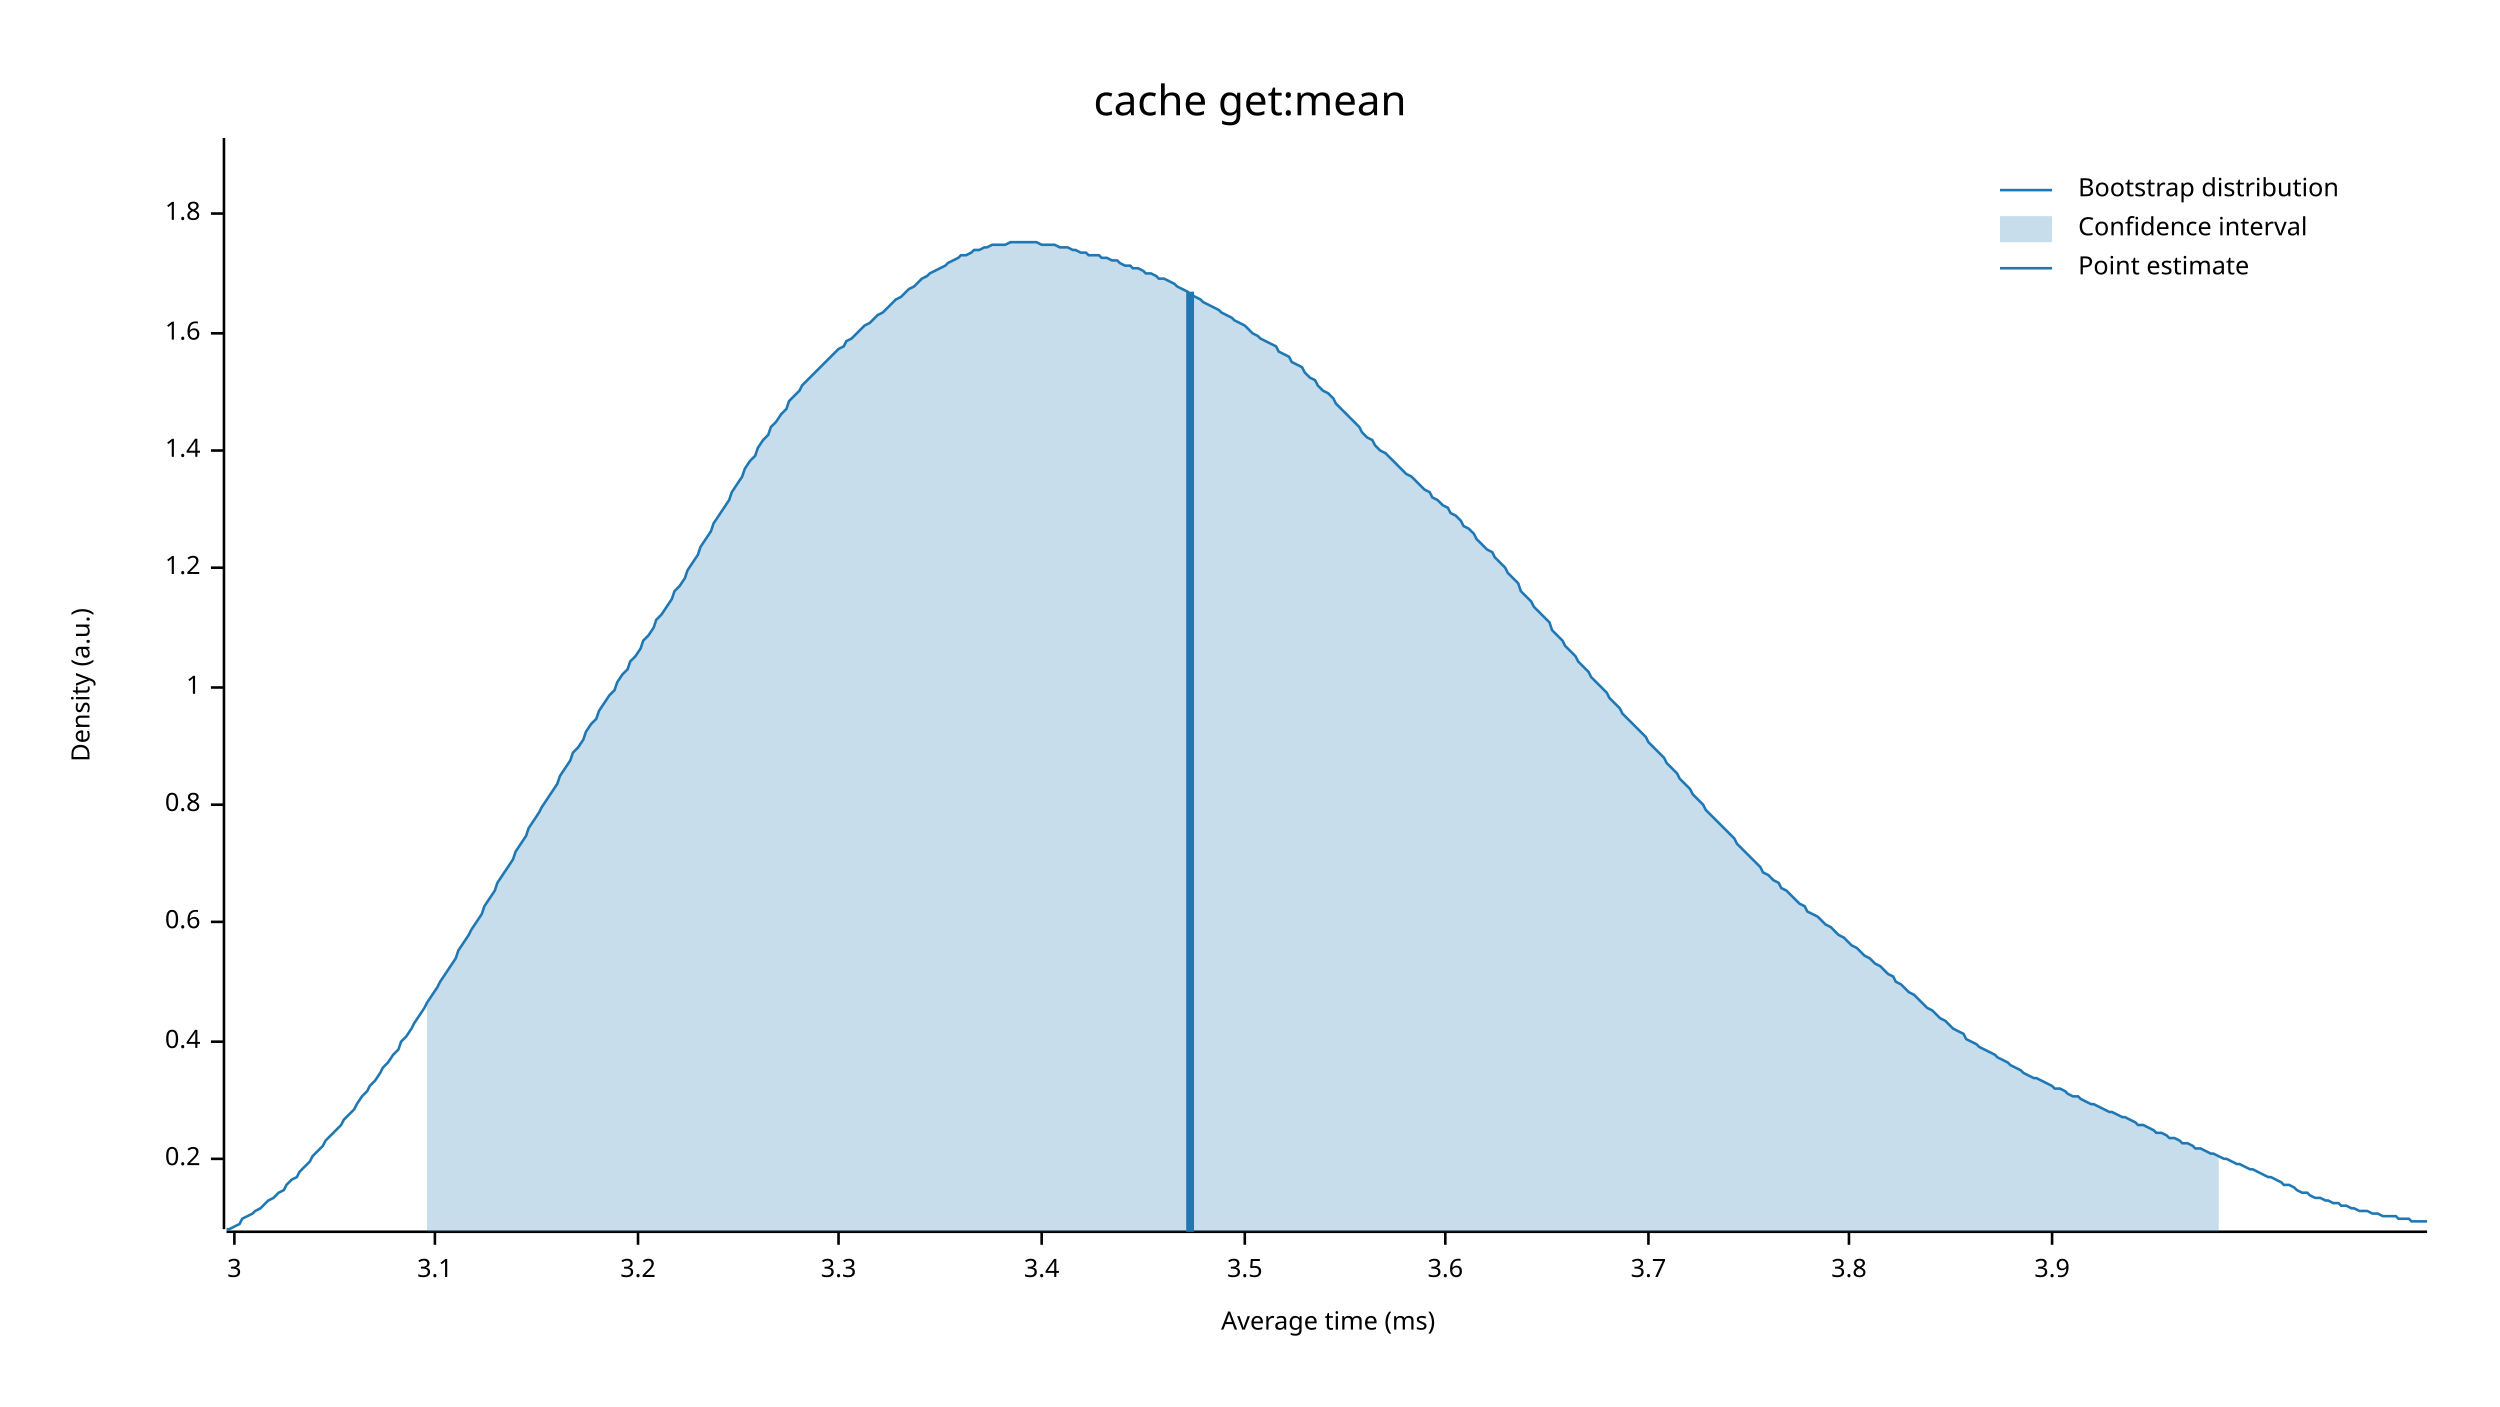
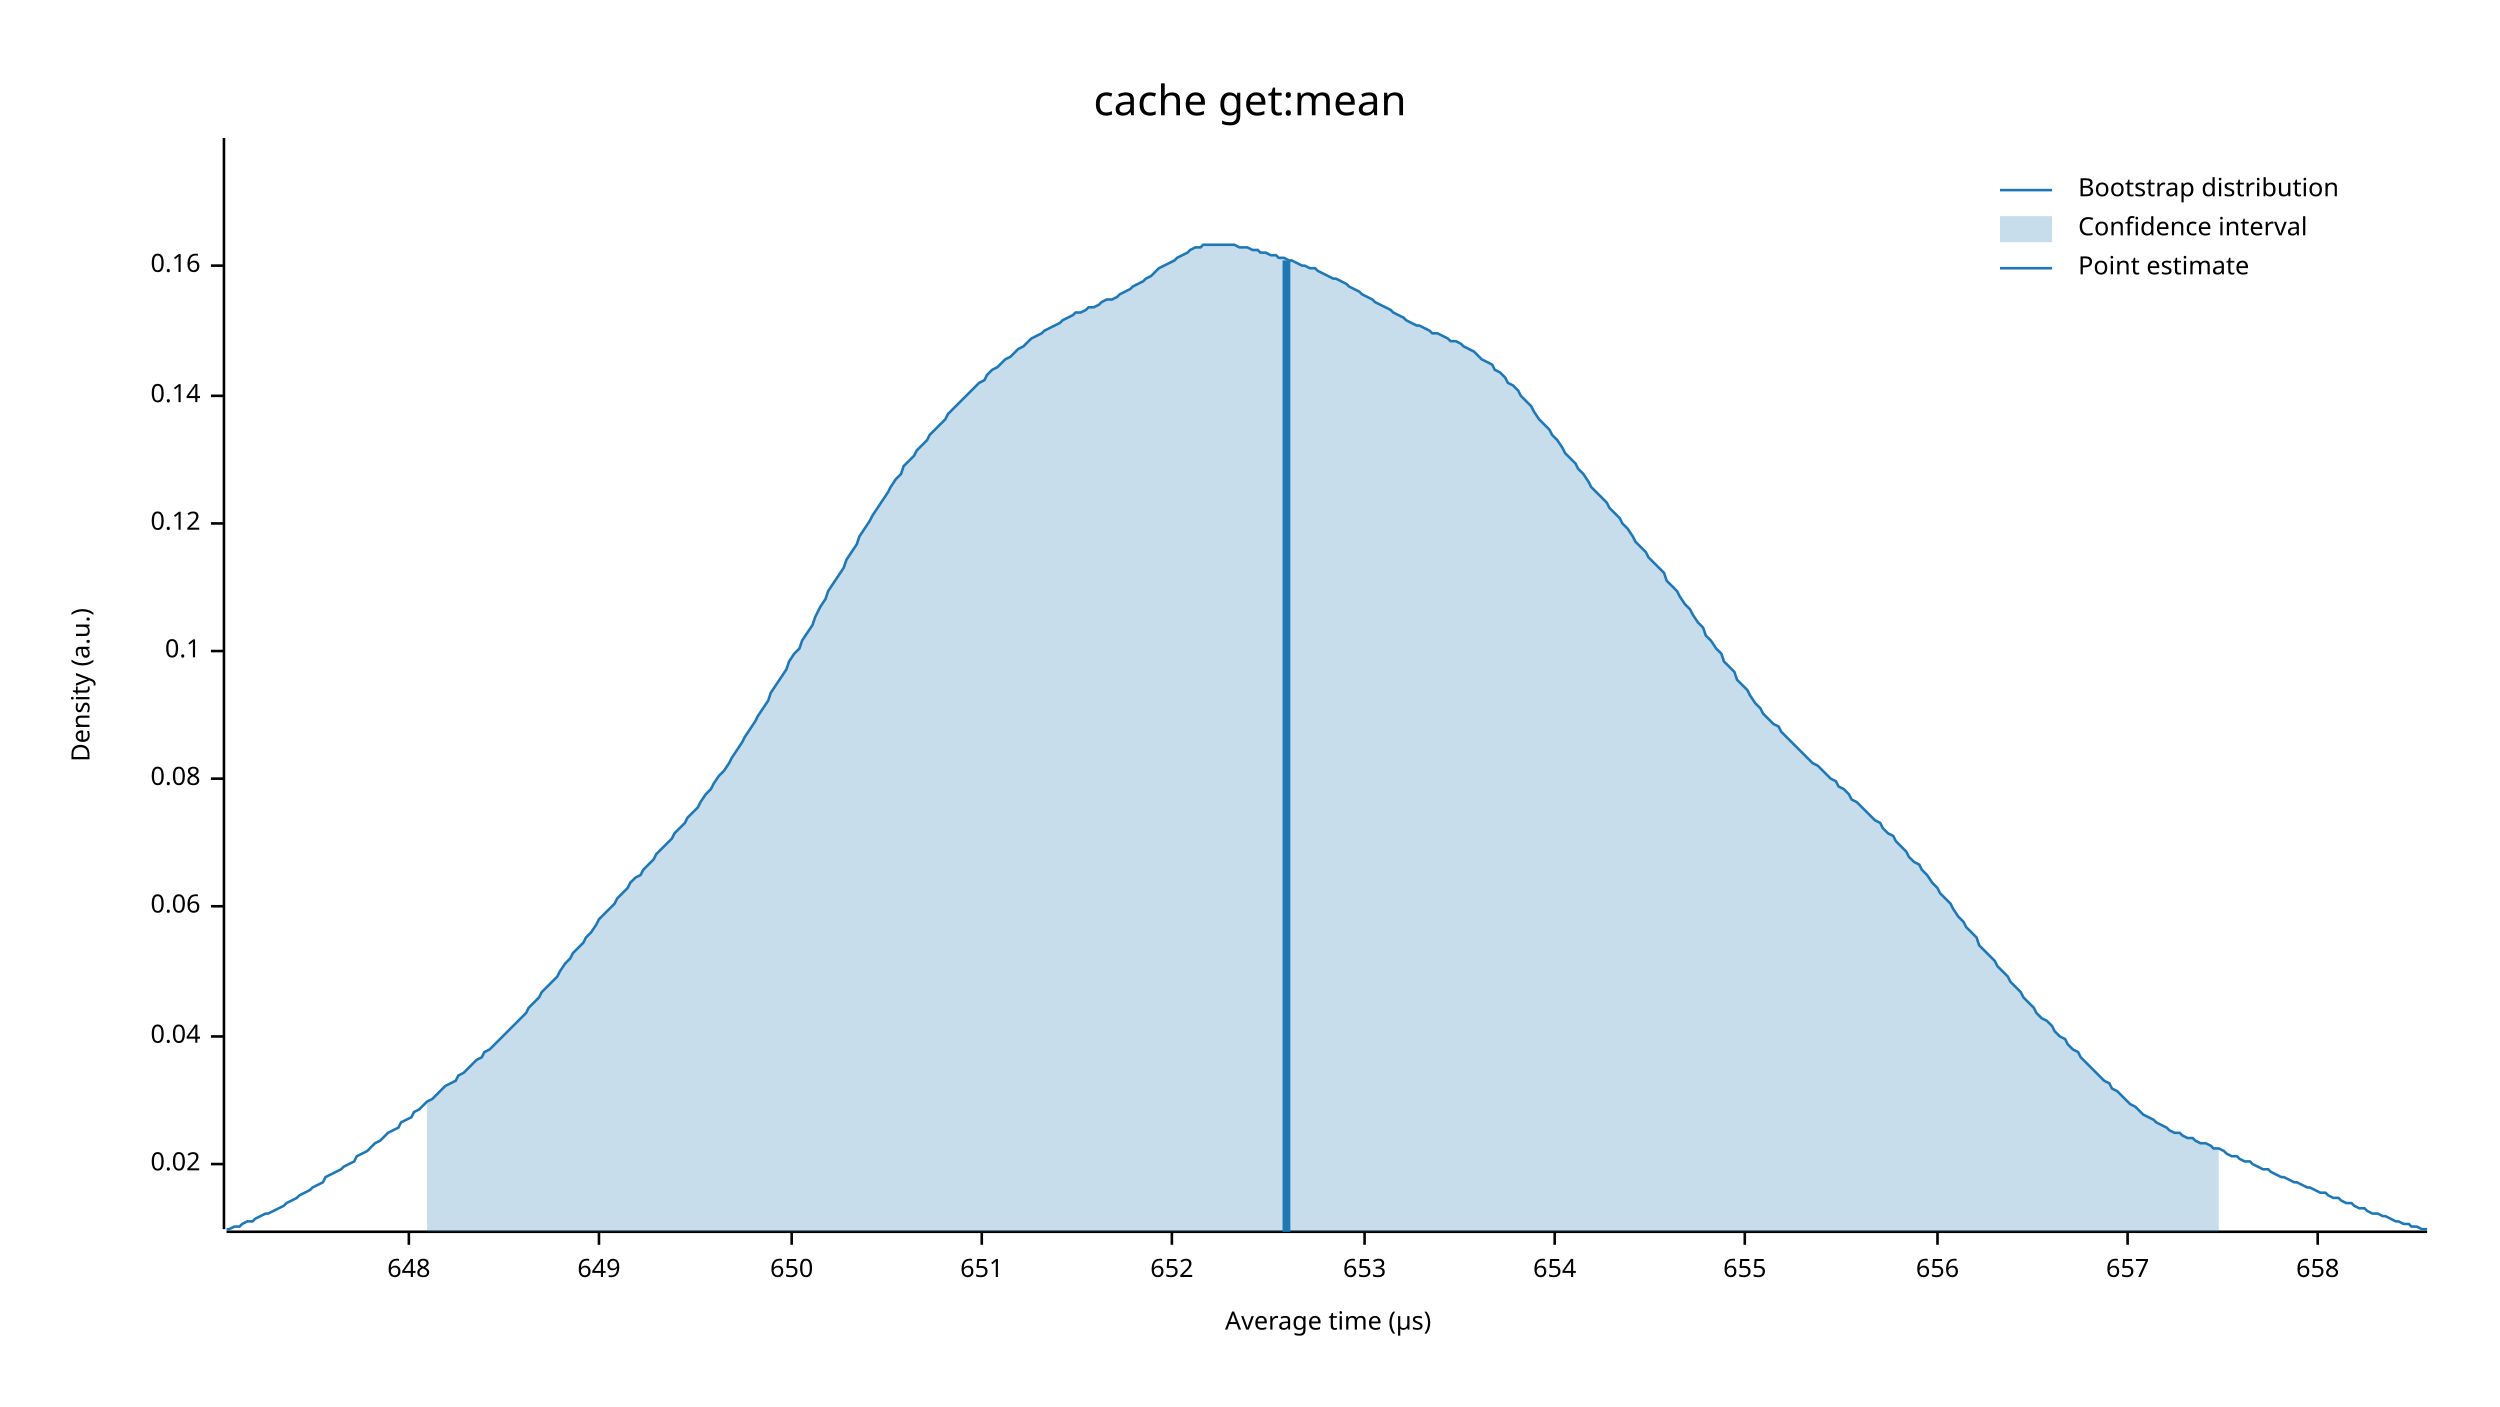
<svg xmlns="http://www.w3.org/2000/svg" width="960" height="540" viewBox="0 0 960 540">
  <text x="480" y="32" dy="0.76em" text-anchor="middle" font-family="sans-serif" font-size="16.129" opacity="1" fill="#000000">
cache get:mean
</text>
  <text x="27" y="263" dy="0.76em" text-anchor="middle" font-family="sans-serif" font-size="9.677" opacity="1" fill="#000000" transform="rotate(270, 27, 263)">
Density (a.u.)
</text>
  <text x="510" y="513" dy="-0.5ex" text-anchor="middle" font-family="sans-serif" font-size="9.677" opacity="1" fill="#000000">
- Average time (ms)
+ Average time (µs)
</text>
  <polyline fill="none" opacity="1" stroke="#000000" stroke-width="1" points="86,53 86,472 " />
-   <text x="77" y="445" dy="0.5ex" text-anchor="end" font-family="sans-serif" font-size="9.677" opacity="1" fill="#000000">
- 0.2
+   <text x="77" y="447" dy="0.5ex" text-anchor="end" font-family="sans-serif" font-size="9.677" opacity="1" fill="#000000">
+ 0.02
</text>
-   <polyline fill="none" opacity="1" stroke="#000000" stroke-width="1" points="81,445 86,445 " />
-   <text x="77" y="400" dy="0.5ex" text-anchor="end" font-family="sans-serif" font-size="9.677" opacity="1" fill="#000000">
- 0.4
+   <polyline fill="none" opacity="1" stroke="#000000" stroke-width="1" points="81,447 86,447 " />
+   <text x="77" y="398" dy="0.5ex" text-anchor="end" font-family="sans-serif" font-size="9.677" opacity="1" fill="#000000">
+ 0.04
</text>
-   <polyline fill="none" opacity="1" stroke="#000000" stroke-width="1" points="81,400 86,400 " />
-   <text x="77" y="354" dy="0.5ex" text-anchor="end" font-family="sans-serif" font-size="9.677" opacity="1" fill="#000000">
- 0.6
+   <polyline fill="none" opacity="1" stroke="#000000" stroke-width="1" points="81,398 86,398 " />
+   <text x="77" y="348" dy="0.5ex" text-anchor="end" font-family="sans-serif" font-size="9.677" opacity="1" fill="#000000">
+ 0.06
</text>
-   <polyline fill="none" opacity="1" stroke="#000000" stroke-width="1" points="81,354 86,354 " />
-   <text x="77" y="309" dy="0.5ex" text-anchor="end" font-family="sans-serif" font-size="9.677" opacity="1" fill="#000000">
- 0.8
+   <polyline fill="none" opacity="1" stroke="#000000" stroke-width="1" points="81,348 86,348 " />
+   <text x="77" y="299" dy="0.5ex" text-anchor="end" font-family="sans-serif" font-size="9.677" opacity="1" fill="#000000">
+ 0.08
</text>
-   <polyline fill="none" opacity="1" stroke="#000000" stroke-width="1" points="81,309 86,309 " />
-   <text x="77" y="264" dy="0.5ex" text-anchor="end" font-family="sans-serif" font-size="9.677" opacity="1" fill="#000000">
- 1
+   <polyline fill="none" opacity="1" stroke="#000000" stroke-width="1" points="81,299 86,299 " />
+   <text x="77" y="250" dy="0.5ex" text-anchor="end" font-family="sans-serif" font-size="9.677" opacity="1" fill="#000000">
+ 0.1
</text>
-   <polyline fill="none" opacity="1" stroke="#000000" stroke-width="1" points="81,264 86,264 " />
-   <text x="77" y="218" dy="0.5ex" text-anchor="end" font-family="sans-serif" font-size="9.677" opacity="1" fill="#000000">
- 1.2
+   <polyline fill="none" opacity="1" stroke="#000000" stroke-width="1" points="81,250 86,250 " />
+   <text x="77" y="201" dy="0.5ex" text-anchor="end" font-family="sans-serif" font-size="9.677" opacity="1" fill="#000000">
+ 0.12
</text>
-   <polyline fill="none" opacity="1" stroke="#000000" stroke-width="1" points="81,218 86,218 " />
-   <text x="77" y="173" dy="0.5ex" text-anchor="end" font-family="sans-serif" font-size="9.677" opacity="1" fill="#000000">
- 1.4
+   <polyline fill="none" opacity="1" stroke="#000000" stroke-width="1" points="81,201 86,201 " />
+   <text x="77" y="152" dy="0.5ex" text-anchor="end" font-family="sans-serif" font-size="9.677" opacity="1" fill="#000000">
+ 0.14
</text>
-   <polyline fill="none" opacity="1" stroke="#000000" stroke-width="1" points="81,173 86,173 " />
-   <text x="77" y="128" dy="0.5ex" text-anchor="end" font-family="sans-serif" font-size="9.677" opacity="1" fill="#000000">
- 1.6
+   <polyline fill="none" opacity="1" stroke="#000000" stroke-width="1" points="81,152 86,152 " />
+   <text x="77" y="102" dy="0.5ex" text-anchor="end" font-family="sans-serif" font-size="9.677" opacity="1" fill="#000000">
+ 0.16
</text>
-   <polyline fill="none" opacity="1" stroke="#000000" stroke-width="1" points="81,128 86,128 " />
-   <text x="77" y="82" dy="0.5ex" text-anchor="end" font-family="sans-serif" font-size="9.677" opacity="1" fill="#000000">
- 1.8
+   <polyline fill="none" opacity="1" stroke="#000000" stroke-width="1" points="81,102 86,102 " />
+   <polyline fill="none" opacity="1" stroke="#000000" stroke-width="1" points="87,473 932,473 " />
+   <text x="157" y="483" dy="0.76em" text-anchor="middle" font-family="sans-serif" font-size="9.677" opacity="1" fill="#000000">
+ 648
</text>
-   <polyline fill="none" opacity="1" stroke="#000000" stroke-width="1" points="81,82 86,82 " />
-   <polyline fill="none" opacity="1" stroke="#000000" stroke-width="1" points="87,473 932,473 " />
-   <text x="90" y="483" dy="0.76em" text-anchor="middle" font-family="sans-serif" font-size="9.677" opacity="1" fill="#000000">
- 3
+   <polyline fill="none" opacity="1" stroke="#000000" stroke-width="1" points="157,473 157,478 " />
+   <text x="230" y="483" dy="0.76em" text-anchor="middle" font-family="sans-serif" font-size="9.677" opacity="1" fill="#000000">
+ 649
</text>
-   <polyline fill="none" opacity="1" stroke="#000000" stroke-width="1" points="90,473 90,478 " />
-   <text x="167" y="483" dy="0.76em" text-anchor="middle" font-family="sans-serif" font-size="9.677" opacity="1" fill="#000000">
- 3.1
+   <polyline fill="none" opacity="1" stroke="#000000" stroke-width="1" points="230,473 230,478 " />
+   <text x="304" y="483" dy="0.76em" text-anchor="middle" font-family="sans-serif" font-size="9.677" opacity="1" fill="#000000">
+ 650
</text>
-   <polyline fill="none" opacity="1" stroke="#000000" stroke-width="1" points="167,473 167,478 " />
-   <text x="245" y="483" dy="0.76em" text-anchor="middle" font-family="sans-serif" font-size="9.677" opacity="1" fill="#000000">
- 3.2
+   <polyline fill="none" opacity="1" stroke="#000000" stroke-width="1" points="304,473 304,478 " />
+   <text x="377" y="483" dy="0.76em" text-anchor="middle" font-family="sans-serif" font-size="9.677" opacity="1" fill="#000000">
+ 651
</text>
-   <polyline fill="none" opacity="1" stroke="#000000" stroke-width="1" points="245,473 245,478 " />
-   <text x="322" y="483" dy="0.76em" text-anchor="middle" font-family="sans-serif" font-size="9.677" opacity="1" fill="#000000">
- 3.3
+   <polyline fill="none" opacity="1" stroke="#000000" stroke-width="1" points="377,473 377,478 " />
+   <text x="450" y="483" dy="0.76em" text-anchor="middle" font-family="sans-serif" font-size="9.677" opacity="1" fill="#000000">
+ 652
</text>
-   <polyline fill="none" opacity="1" stroke="#000000" stroke-width="1" points="322,473 322,478 " />
-   <text x="400" y="483" dy="0.76em" text-anchor="middle" font-family="sans-serif" font-size="9.677" opacity="1" fill="#000000">
- 3.4
+   <polyline fill="none" opacity="1" stroke="#000000" stroke-width="1" points="450,473 450,478 " />
+   <text x="524" y="483" dy="0.76em" text-anchor="middle" font-family="sans-serif" font-size="9.677" opacity="1" fill="#000000">
+ 653
</text>
-   <polyline fill="none" opacity="1" stroke="#000000" stroke-width="1" points="400,473 400,478 " />
-   <text x="478" y="483" dy="0.76em" text-anchor="middle" font-family="sans-serif" font-size="9.677" opacity="1" fill="#000000">
- 3.5
+   <polyline fill="none" opacity="1" stroke="#000000" stroke-width="1" points="524,473 524,478 " />
+   <text x="597" y="483" dy="0.76em" text-anchor="middle" font-family="sans-serif" font-size="9.677" opacity="1" fill="#000000">
+ 654
</text>
-   <polyline fill="none" opacity="1" stroke="#000000" stroke-width="1" points="478,473 478,478 " />
-   <text x="555" y="483" dy="0.76em" text-anchor="middle" font-family="sans-serif" font-size="9.677" opacity="1" fill="#000000">
- 3.6
+   <polyline fill="none" opacity="1" stroke="#000000" stroke-width="1" points="597,473 597,478 " />
+   <text x="670" y="483" dy="0.76em" text-anchor="middle" font-family="sans-serif" font-size="9.677" opacity="1" fill="#000000">
+ 655
</text>
-   <polyline fill="none" opacity="1" stroke="#000000" stroke-width="1" points="555,473 555,478 " />
-   <text x="633" y="483" dy="0.76em" text-anchor="middle" font-family="sans-serif" font-size="9.677" opacity="1" fill="#000000">
- 3.7
+   <polyline fill="none" opacity="1" stroke="#000000" stroke-width="1" points="670,473 670,478 " />
+   <text x="744" y="483" dy="0.76em" text-anchor="middle" font-family="sans-serif" font-size="9.677" opacity="1" fill="#000000">
+ 656
</text>
-   <polyline fill="none" opacity="1" stroke="#000000" stroke-width="1" points="633,473 633,478 " />
-   <text x="710" y="483" dy="0.76em" text-anchor="middle" font-family="sans-serif" font-size="9.677" opacity="1" fill="#000000">
- 3.8
+   <polyline fill="none" opacity="1" stroke="#000000" stroke-width="1" points="744,473 744,478 " />
+   <text x="817" y="483" dy="0.76em" text-anchor="middle" font-family="sans-serif" font-size="9.677" opacity="1" fill="#000000">
+ 657
</text>
-   <polyline fill="none" opacity="1" stroke="#000000" stroke-width="1" points="710,473 710,478 " />
-   <text x="788" y="483" dy="0.76em" text-anchor="middle" font-family="sans-serif" font-size="9.677" opacity="1" fill="#000000">
- 3.9
+   <polyline fill="none" opacity="1" stroke="#000000" stroke-width="1" points="817,473 817,478 " />
+   <text x="890" y="483" dy="0.76em" text-anchor="middle" font-family="sans-serif" font-size="9.677" opacity="1" fill="#000000">
+ 658
</text>
-   <polyline fill="none" opacity="1" stroke="#000000" stroke-width="1" points="788,473 788,478 " />
-   <polyline fill="none" opacity="1" stroke="#1F78B4" stroke-width="1" points="87,472 88,472 90,471 92,470 93,468 95,467 97,466 98,465 100,464 102,462 103,461 105,460 107,458 109,457 110,455 112,453 114,452 115,450 117,448 119,446 120,444 122,442 124,440 125,438 127,436 129,434 131,432 132,430 134,428 136,426 137,424 139,421 141,419 142,417 144,415 146,412 147,410 149,408 151,405 153,403 154,400 156,398 158,395 159,393 161,390 163,387 164,385 166,382 168,379 169,377 171,374 173,371 175,368 176,365 178,362 180,359 181,357 183,354 185,351 186,348 188,345 190,342 191,339 193,336 195,333 197,330 198,327 200,324 202,321 203,318 205,315 207,312 208,310 210,307 212,304 214,301 215,298 217,295 219,292 220,289 222,287 224,284 225,281 227,278 229,276 230,273 232,270 234,267 236,265 237,262 239,259 241,257 242,254 244,252 246,249 247,246 249,244 251,241 252,238 254,236 256,233 258,230 259,227 261,225 263,222 264,219 266,216 268,213 269,210 271,207 273,204 274,201 276,198 278,195 280,192 281,189 283,186 285,183 286,180 288,177 290,175 291,172 293,169 295,167 296,164 298,162 300,159 302,157 303,154 305,152 307,150 308,148 310,146 312,144 313,143 315,141 317,139 318,138 320,136 322,134 324,133 325,131 327,130 329,128 330,127 332,125 334,124 335,123 337,121 339,120 341,118 342,117 344,115 346,114 347,113 349,111 351,110 352,109 354,107 356,106 357,105 359,104 361,103 363,102 364,101 366,100 368,99 369,98 371,98 373,97 374,96 376,96 378,95 379,95 381,94 383,94 385,94 386,94 388,93 390,93 391,93 393,93 395,93 396,93 398,93 400,94 401,94 403,94 405,94 407,95 408,95 410,95 412,96 413,96 415,97 417,97 418,98 420,98 422,98 423,99 425,99 427,100 429,100 430,101 432,102 434,102 435,103 437,103 439,104 440,105 442,105 444,106 445,107 447,107 449,108 451,109 452,110 454,111 456,112 457,113 459,114 461,115 462,116 464,117 466,118 468,119 469,120 471,121 473,122 474,123 476,124 478,125 479,126 481,128 483,129 484,130 486,131 488,132 490,133 491,135 493,136 495,137 496,139 498,140 500,141 501,143 503,145 505,146 506,148 508,150 510,151 512,153 513,155 515,157 517,159 518,160 520,162 522,164 523,166 525,168 527,169 528,171 530,173 532,174 534,176 535,177 537,179 539,181 540,182 542,183 544,185 545,186 547,188 549,189 550,191 552,192 554,194 556,195 557,197 559,198 561,200 562,202 564,203 566,205 567,207 569,209 571,211 573,212 574,214 576,216 578,218 579,220 581,222 583,224 584,227 586,229 588,231 589,233 591,235 593,237 595,239 596,242 598,244 600,246 601,248 603,250 605,252 606,254 608,256 610,258 611,260 613,262 615,264 617,266 618,268 620,270 622,272 623,274 625,276 627,278 628,279 630,281 632,283 633,285 635,287 637,289 639,291 640,293 642,295 644,297 645,299 647,301 649,303 650,305 652,307 654,309 655,311 657,313 659,315 661,317 662,318 664,320 666,322 667,324 669,326 671,328 672,329 674,331 676,333 677,335 679,336 681,338 683,339 684,341 686,342 688,344 689,345 691,347 693,348 694,350 696,351 698,352 700,354 701,355 703,356 705,358 706,359 708,360 710,362 711,363 713,364 715,366 716,367 718,368 720,370 722,371 723,372 725,374 727,375 728,377 730,378 732,380 733,381 735,382 737,384 738,385 740,387 742,388 744,390 745,391 747,392 749,394 750,395 752,396 754,397 755,399 757,400 759,401 760,402 762,403 764,404 766,405 767,406 769,407 771,408 772,409 774,410 776,411 777,412 779,413 781,414 782,414 784,415 786,416 788,417 789,418 791,418 793,419 794,420 796,421 798,421 799,422 801,423 803,424 804,424 806,425 808,426 810,427 811,427 813,428 815,429 816,429 818,430 820,431 821,432 823,432 825,433 827,434 828,435 830,435 832,436 833,437 835,437 837,438 838,439 840,439 842,440 843,441 845,441 847,442 849,443 850,443 852,444 854,445 855,445 857,446 859,447 860,447 862,448 864,449 865,449 867,450 869,451 871,452 872,452 874,453 876,454 877,455 879,455 881,456 882,457 884,458 886,458 887,459 889,460 891,460 893,461 894,461 896,462 898,462 899,463 901,463 903,464 904,464 906,465 908,465 909,465 911,466 913,466 915,467 916,467 918,467 920,467 921,468 923,468 925,468 926,469 928,469 930,469 932,469 " />
-   <polygon opacity="0.25" fill="#1F78B4" points="164,385 166,382 168,379 169,377 171,374 173,371 175,368 176,365 178,362 180,359 181,357 183,354 185,351 186,348 188,345 190,342 191,339 193,336 195,333 197,330 198,327 200,324 202,321 203,318 205,315 207,312 208,310 210,307 212,304 214,301 215,298 217,295 219,292 220,289 222,287 224,284 225,281 227,278 229,276 230,273 232,270 234,267 236,265 237,262 239,259 241,257 242,254 244,252 246,249 247,246 249,244 251,241 252,238 254,236 256,233 258,230 259,227 261,225 263,222 264,219 266,216 268,213 269,210 271,207 273,204 274,201 276,198 278,195 280,192 281,189 283,186 285,183 286,180 288,177 290,175 291,172 293,169 295,167 296,164 298,162 300,159 302,157 303,154 305,152 307,150 308,148 310,146 312,144 313,143 315,141 317,139 318,138 320,136 322,134 324,133 325,131 327,130 329,128 330,127 332,125 334,124 335,123 337,121 339,120 341,118 342,117 344,115 346,114 347,113 349,111 351,110 352,109 354,107 356,106 357,105 359,104 361,103 363,102 364,101 366,100 368,99 369,98 371,98 373,97 374,96 376,96 378,95 379,95 381,94 383,94 385,94 386,94 388,93 390,93 391,93 393,93 395,93 396,93 398,93 400,94 401,94 403,94 405,94 407,95 408,95 410,95 412,96 413,96 415,97 417,97 418,98 420,98 422,98 423,99 425,99 427,100 429,100 430,101 432,102 434,102 435,103 437,103 439,104 440,105 442,105 444,106 445,107 447,107 449,108 451,109 452,110 454,111 456,112 457,113 459,114 461,115 462,116 464,117 466,118 468,119 469,120 471,121 473,122 474,123 476,124 478,125 479,126 481,128 483,129 484,130 486,131 488,132 490,133 491,135 493,136 495,137 496,139 498,140 500,141 501,143 503,145 505,146 506,148 508,150 510,151 512,153 513,155 515,157 517,159 518,160 520,162 522,164 523,166 525,168 527,169 528,171 530,173 532,174 534,176 535,177 537,179 539,181 540,182 542,183 544,185 545,186 547,188 549,189 550,191 552,192 554,194 556,195 557,197 559,198 561,200 562,202 564,203 566,205 567,207 569,209 571,211 573,212 574,214 576,216 578,218 579,220 581,222 583,224 584,227 586,229 588,231 589,233 591,235 593,237 595,239 596,242 598,244 600,246 601,248 603,250 605,252 606,254 608,256 610,258 611,260 613,262 615,264 617,266 618,268 620,270 622,272 623,274 625,276 627,278 628,279 630,281 632,283 633,285 635,287 637,289 639,291 640,293 642,295 644,297 645,299 647,301 649,303 650,305 652,307 654,309 655,311 657,313 659,315 661,317 662,318 664,320 666,322 667,324 669,326 671,328 672,329 674,331 676,333 677,335 679,336 681,338 683,339 684,341 686,342 688,344 689,345 691,347 693,348 694,350 696,351 698,352 700,354 701,355 703,356 705,358 706,359 708,360 710,362 711,363 713,364 715,366 716,367 718,368 720,370 722,371 723,372 725,374 727,375 728,377 730,378 732,380 733,381 735,382 737,384 738,385 740,387 742,388 744,390 745,391 747,392 749,394 750,395 752,396 754,397 755,399 757,400 759,401 760,402 762,403 764,404 766,405 767,406 769,407 771,408 772,409 774,410 776,411 777,412 779,413 781,414 782,414 784,415 786,416 788,417 789,418 791,418 793,419 794,420 796,421 798,421 799,422 801,423 803,424 804,424 806,425 808,426 810,427 811,427 813,428 815,429 816,429 818,430 820,431 821,432 823,432 825,433 827,434 828,435 830,435 832,436 833,437 835,437 837,438 838,439 840,439 842,440 843,441 845,441 847,442 849,443 850,443 852,444 852,473 164,473 " />
-   <polyline fill="none" opacity="1" stroke="#1F78B4" stroke-width="3" points="457,473 457,112 " />
+   <polyline fill="none" opacity="1" stroke="#000000" stroke-width="1" points="890,473 890,478 " />
+   <polyline fill="none" opacity="1" stroke="#1F78B4" stroke-width="1" points="87,472 88,472 90,471 92,471 93,470 95,469 97,469 98,468 100,467 102,466 103,466 105,465 107,464 109,463 110,462 112,461 114,460 115,459 117,458 119,457 120,456 122,455 124,454 125,452 127,451 129,450 131,449 132,448 134,447 136,446 137,444 139,443 141,442 142,441 144,439 146,438 147,437 149,435 151,434 153,433 154,431 156,430 158,429 159,427 161,426 163,424 164,423 166,422 168,420 169,419 171,417 173,416 175,415 176,413 178,412 180,410 181,409 183,407 185,406 186,404 188,403 190,401 191,400 193,398 195,396 197,394 198,393 200,391 202,389 203,387 205,385 207,383 208,381 210,379 212,377 214,375 215,373 217,370 219,368 220,366 222,364 224,362 225,360 227,358 229,355 230,353 232,351 234,349 236,347 237,345 239,343 241,341 242,339 244,337 246,336 247,334 249,332 251,330 252,328 254,326 256,324 258,322 259,320 261,318 263,316 264,314 266,312 268,310 269,308 271,305 273,303 274,301 276,298 278,296 280,293 281,291 283,288 285,285 286,283 288,280 290,277 291,275 293,272 295,269 296,266 298,263 300,260 302,257 303,254 305,251 307,249 308,246 310,243 312,240 313,237 315,233 317,230 318,227 320,224 322,221 324,218 325,215 327,212 329,209 330,206 332,203 334,200 335,198 337,195 339,192 341,189 342,187 344,184 346,182 347,179 349,177 351,175 352,173 354,171 356,169 357,167 359,165 361,163 363,161 364,159 366,157 368,155 369,154 371,152 373,150 374,149 376,147 378,146 379,144 381,142 383,141 385,139 386,138 388,137 390,135 391,134 393,133 395,131 396,130 398,129 400,128 401,127 403,126 405,125 407,124 408,123 410,122 412,121 413,120 415,120 417,119 418,118 420,118 422,117 423,116 425,115 427,115 429,114 430,113 432,112 434,111 435,110 437,109 439,108 440,107 442,106 444,104 445,103 447,102 449,101 451,100 452,99 454,98 456,97 457,96 459,95 461,95 462,94 464,94 466,94 468,94 469,94 471,94 473,94 474,94 476,95 478,95 479,95 481,96 483,96 484,97 486,97 488,98 490,98 491,99 493,99 495,100 496,100 498,101 500,102 501,102 503,103 505,103 506,104 508,105 510,106 512,107 513,107 515,108 517,109 518,110 520,111 522,112 523,113 525,114 527,115 528,116 530,117 532,118 534,119 535,120 537,121 539,122 540,123 542,124 544,125 545,125 547,126 549,127 550,128 552,128 554,129 556,130 557,131 559,131 561,132 562,133 564,134 566,135 567,136 569,138 571,139 573,140 574,142 576,143 578,145 579,147 581,148 583,150 584,152 586,154 588,156 589,158 591,161 593,163 595,165 596,167 598,169 600,172 601,174 603,176 605,178 606,180 608,182 610,185 611,187 613,189 615,191 617,193 618,195 620,197 622,199 623,201 625,203 627,206 628,208 630,210 632,212 633,214 635,216 637,218 639,220 640,223 642,225 644,227 645,229 647,232 649,234 650,236 652,239 654,241 655,244 657,246 659,249 661,251 662,254 664,256 666,258 667,261 669,263 671,265 672,267 674,270 676,272 677,274 679,276 681,278 683,279 684,281 686,283 688,285 689,286 691,288 693,290 694,291 696,293 698,294 700,296 701,297 703,299 705,300 706,302 708,303 710,305 711,307 713,308 715,310 716,311 718,313 720,315 722,316 723,318 725,320 727,321 728,323 730,325 732,327 733,329 735,331 737,332 738,334 740,336 742,339 744,341 745,343 747,345 749,347 750,349 752,352 754,354 755,356 757,358 759,360 760,363 762,365 764,367 766,369 767,371 769,373 771,375 772,377 774,379 776,381 777,383 779,385 781,387 782,389 784,391 786,392 788,394 789,396 791,398 793,399 794,401 796,403 798,404 799,406 801,408 803,410 804,411 806,413 808,415 810,416 811,418 813,419 815,421 816,422 818,424 820,425 821,426 823,428 825,429 827,430 828,431 830,432 832,433 833,434 835,435 837,435 838,436 840,437 842,437 843,438 845,439 847,439 849,440 850,441 852,441 854,442 855,443 857,444 859,444 860,445 862,446 864,446 865,447 867,448 869,449 871,449 872,450 874,451 876,452 877,452 879,453 881,454 882,454 884,455 886,456 887,456 889,457 891,458 893,458 894,459 896,460 898,460 899,461 901,462 903,462 904,463 906,464 908,464 909,465 911,466 913,466 915,467 916,467 918,468 920,469 921,469 923,470 925,470 926,471 928,471 930,472 932,472 " />
+   <polygon opacity="0.25" fill="#1F78B4" points="164,423 166,422 168,420 169,419 171,417 173,416 175,415 176,413 178,412 180,410 181,409 183,407 185,406 186,404 188,403 190,401 191,400 193,398 195,396 197,394 198,393 200,391 202,389 203,387 205,385 207,383 208,381 210,379 212,377 214,375 215,373 217,370 219,368 220,366 222,364 224,362 225,360 227,358 229,355 230,353 232,351 234,349 236,347 237,345 239,343 241,341 242,339 244,337 246,336 247,334 249,332 251,330 252,328 254,326 256,324 258,322 259,320 261,318 263,316 264,314 266,312 268,310 269,308 271,305 273,303 274,301 276,298 278,296 280,293 281,291 283,288 285,285 286,283 288,280 290,277 291,275 293,272 295,269 296,266 298,263 300,260 302,257 303,254 305,251 307,249 308,246 310,243 312,240 313,237 315,233 317,230 318,227 320,224 322,221 324,218 325,215 327,212 329,209 330,206 332,203 334,200 335,198 337,195 339,192 341,189 342,187 344,184 346,182 347,179 349,177 351,175 352,173 354,171 356,169 357,167 359,165 361,163 363,161 364,159 366,157 368,155 369,154 371,152 373,150 374,149 376,147 378,146 379,144 381,142 383,141 385,139 386,138 388,137 390,135 391,134 393,133 395,131 396,130 398,129 400,128 401,127 403,126 405,125 407,124 408,123 410,122 412,121 413,120 415,120 417,119 418,118 420,118 422,117 423,116 425,115 427,115 429,114 430,113 432,112 434,111 435,110 437,109 439,108 440,107 442,106 444,104 445,103 447,102 449,101 451,100 452,99 454,98 456,97 457,96 459,95 461,95 462,94 464,94 466,94 468,94 469,94 471,94 473,94 474,94 476,95 478,95 479,95 481,96 483,96 484,97 486,97 488,98 490,98 491,99 493,99 495,100 496,100 498,101 500,102 501,102 503,103 505,103 506,104 508,105 510,106 512,107 513,107 515,108 517,109 518,110 520,111 522,112 523,113 525,114 527,115 528,116 530,117 532,118 534,119 535,120 537,121 539,122 540,123 542,124 544,125 545,125 547,126 549,127 550,128 552,128 554,129 556,130 557,131 559,131 561,132 562,133 564,134 566,135 567,136 569,138 571,139 573,140 574,142 576,143 578,145 579,147 581,148 583,150 584,152 586,154 588,156 589,158 591,161 593,163 595,165 596,167 598,169 600,172 601,174 603,176 605,178 606,180 608,182 610,185 611,187 613,189 615,191 617,193 618,195 620,197 622,199 623,201 625,203 627,206 628,208 630,210 632,212 633,214 635,216 637,218 639,220 640,223 642,225 644,227 645,229 647,232 649,234 650,236 652,239 654,241 655,244 657,246 659,249 661,251 662,254 664,256 666,258 667,261 669,263 671,265 672,267 674,270 676,272 677,274 679,276 681,278 683,279 684,281 686,283 688,285 689,286 691,288 693,290 694,291 696,293 698,294 700,296 701,297 703,299 705,300 706,302 708,303 710,305 711,307 713,308 715,310 716,311 718,313 720,315 722,316 723,318 725,320 727,321 728,323 730,325 732,327 733,329 735,331 737,332 738,334 740,336 742,339 744,341 745,343 747,345 749,347 750,349 752,352 754,354 755,356 757,358 759,360 760,363 762,365 764,367 766,369 767,371 769,373 771,375 772,377 774,379 776,381 777,383 779,385 781,387 782,389 784,391 786,392 788,394 789,396 791,398 793,399 794,401 796,403 798,404 799,406 801,408 803,410 804,411 806,413 808,415 810,416 811,418 813,419 815,421 816,422 818,424 820,425 821,426 823,428 825,429 827,430 828,431 830,432 832,433 833,434 835,435 837,435 838,436 840,437 842,437 843,438 845,439 847,439 849,440 850,441 852,441 852,473 164,473 " />
+   <polyline fill="none" opacity="1" stroke="#1F78B4" stroke-width="3" points="494,473 494,100 " />
  <text x="798" y="68" dy="0.76em" text-anchor="start" font-family="sans-serif" font-size="9.677" opacity="1" fill="#000000">
Bootstrap distribution
</text>
  <text x="798" y="83" dy="0.76em" text-anchor="start" font-family="sans-serif" font-size="9.677" opacity="1" fill="#000000">
Confidence interval
</text>
  <text x="798" y="98" dy="0.76em" text-anchor="start" font-family="sans-serif" font-size="9.677" opacity="1" fill="#000000">
Point estimate
</text>
  <polyline fill="none" opacity="1" stroke="#1F78B4" stroke-width="1" points="768,73 788,73 " />
  <rect x="768" y="83" width="20" height="10" opacity="0.25" fill="#1F78B4" stroke="none" />
  <polyline fill="none" opacity="1" stroke="#1F78B4" stroke-width="1" points="768,103 788,103 " />
</svg>
